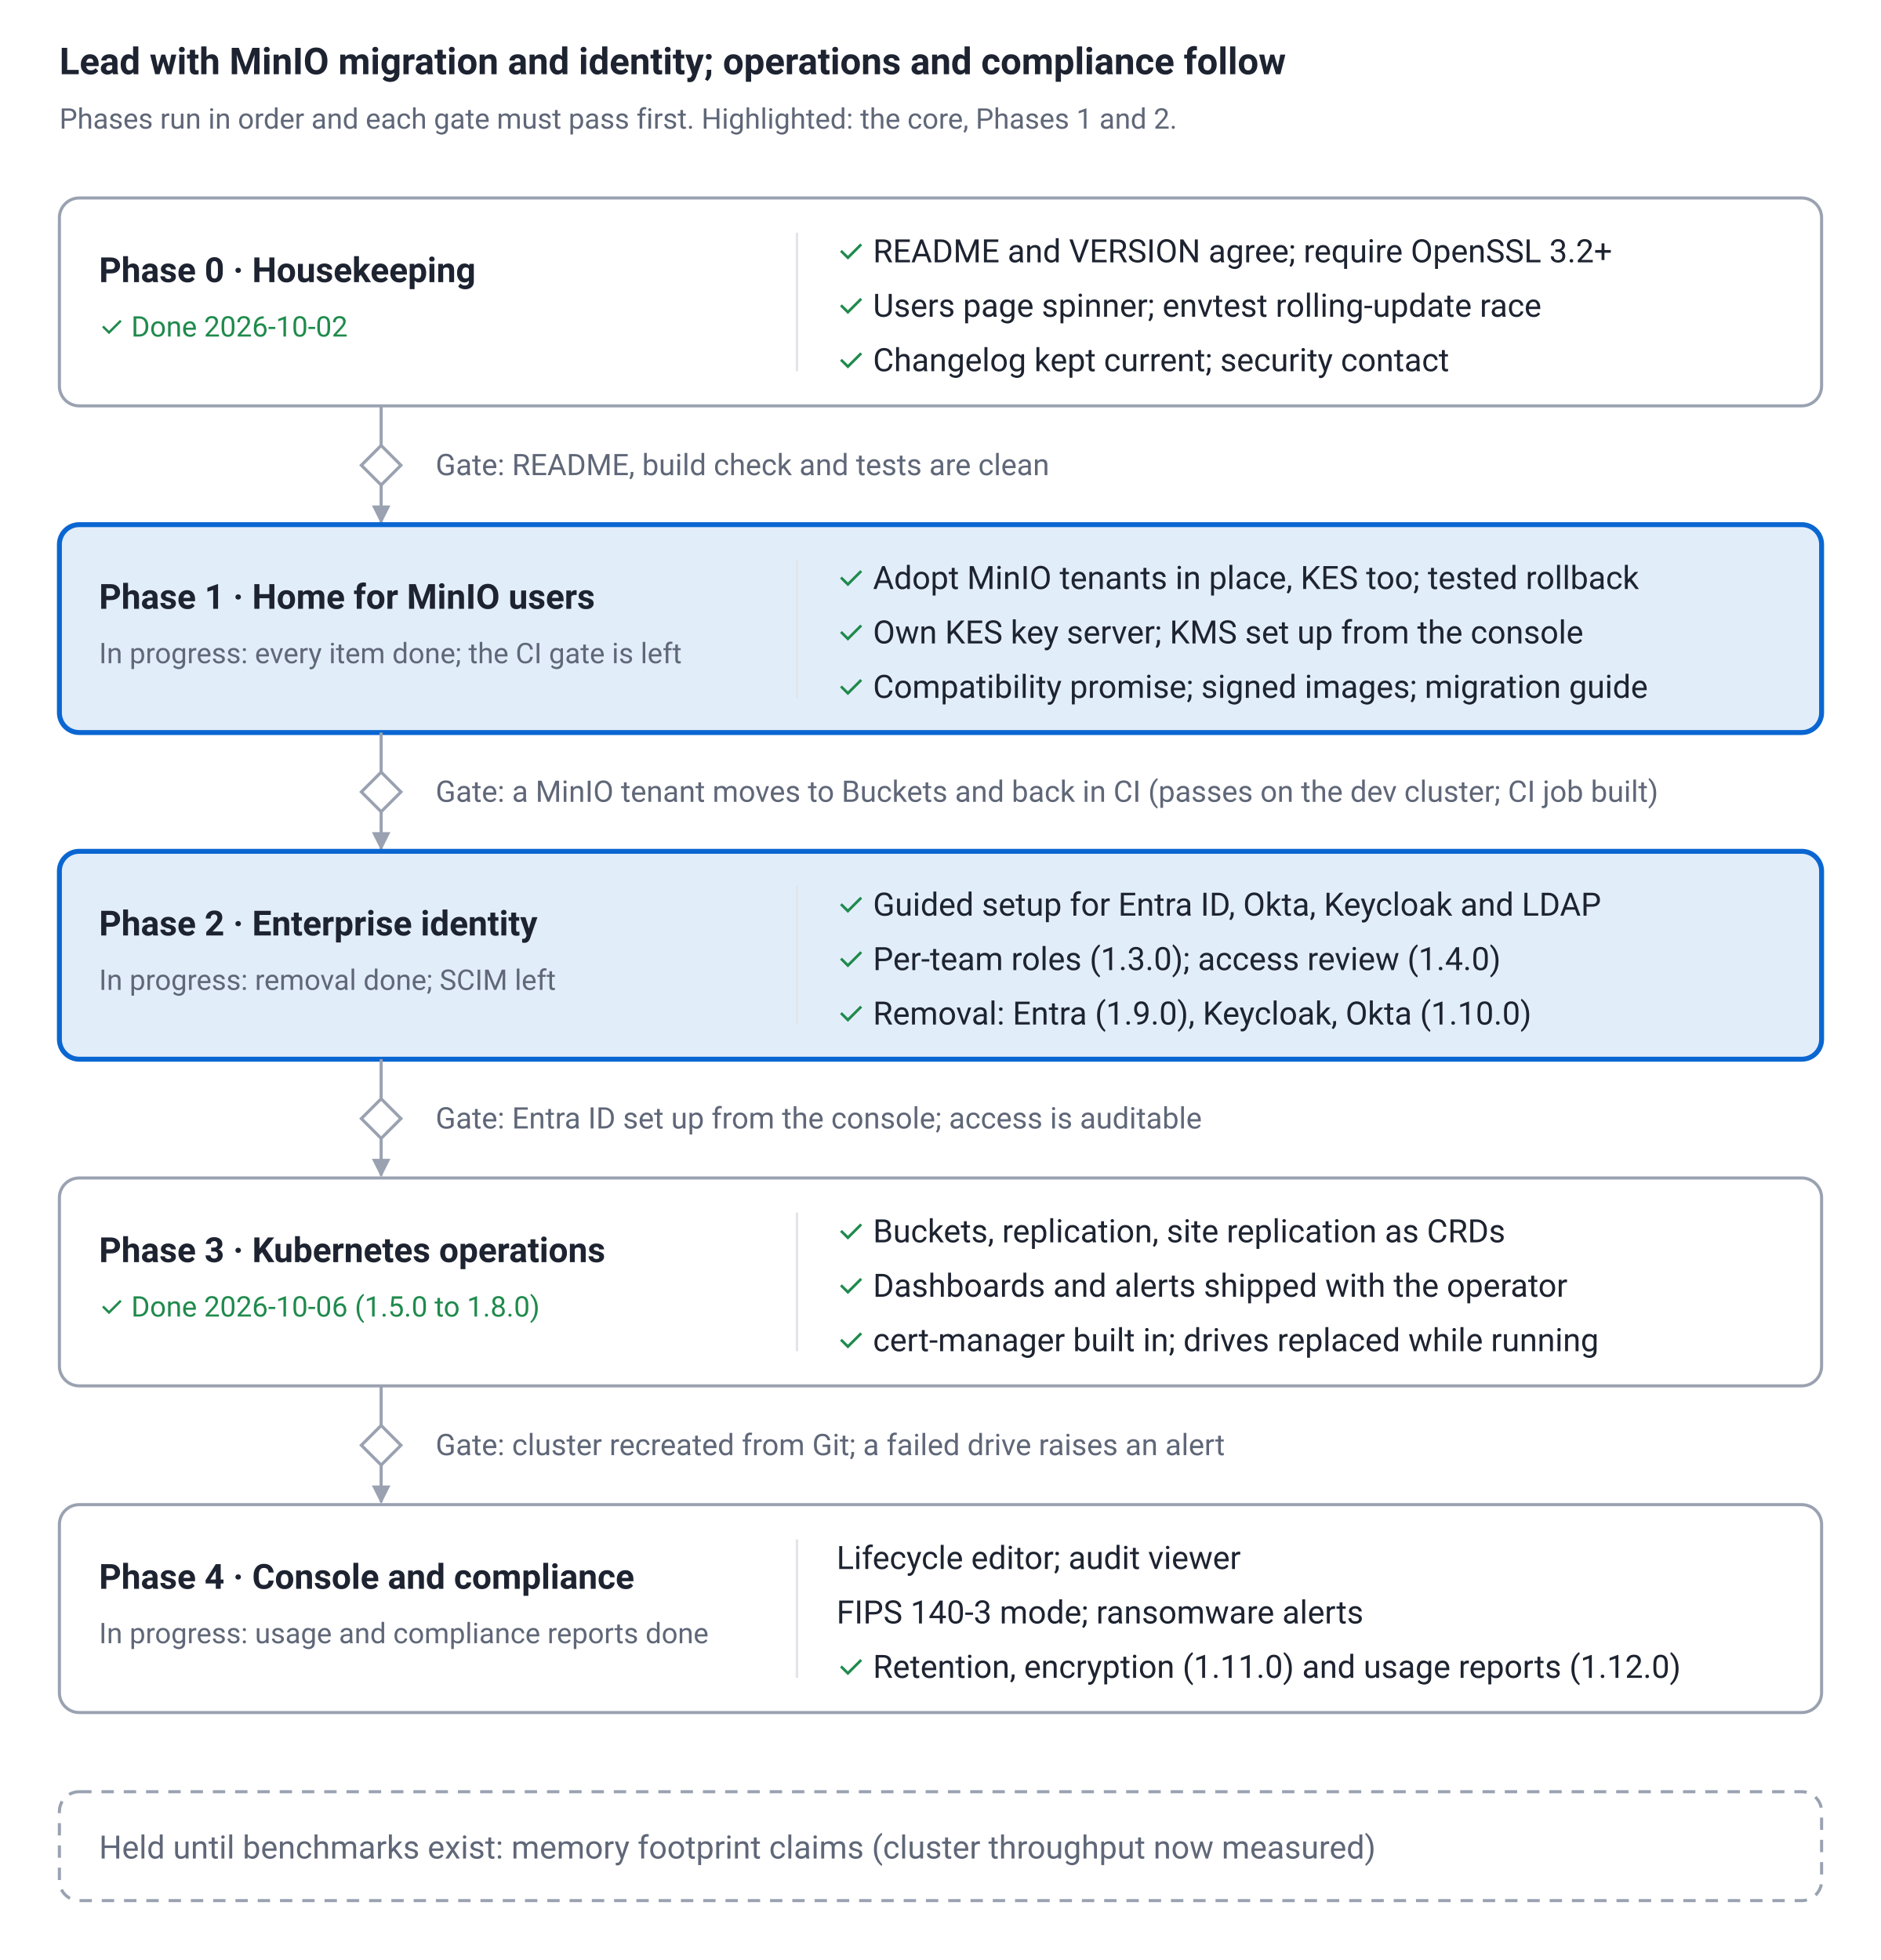
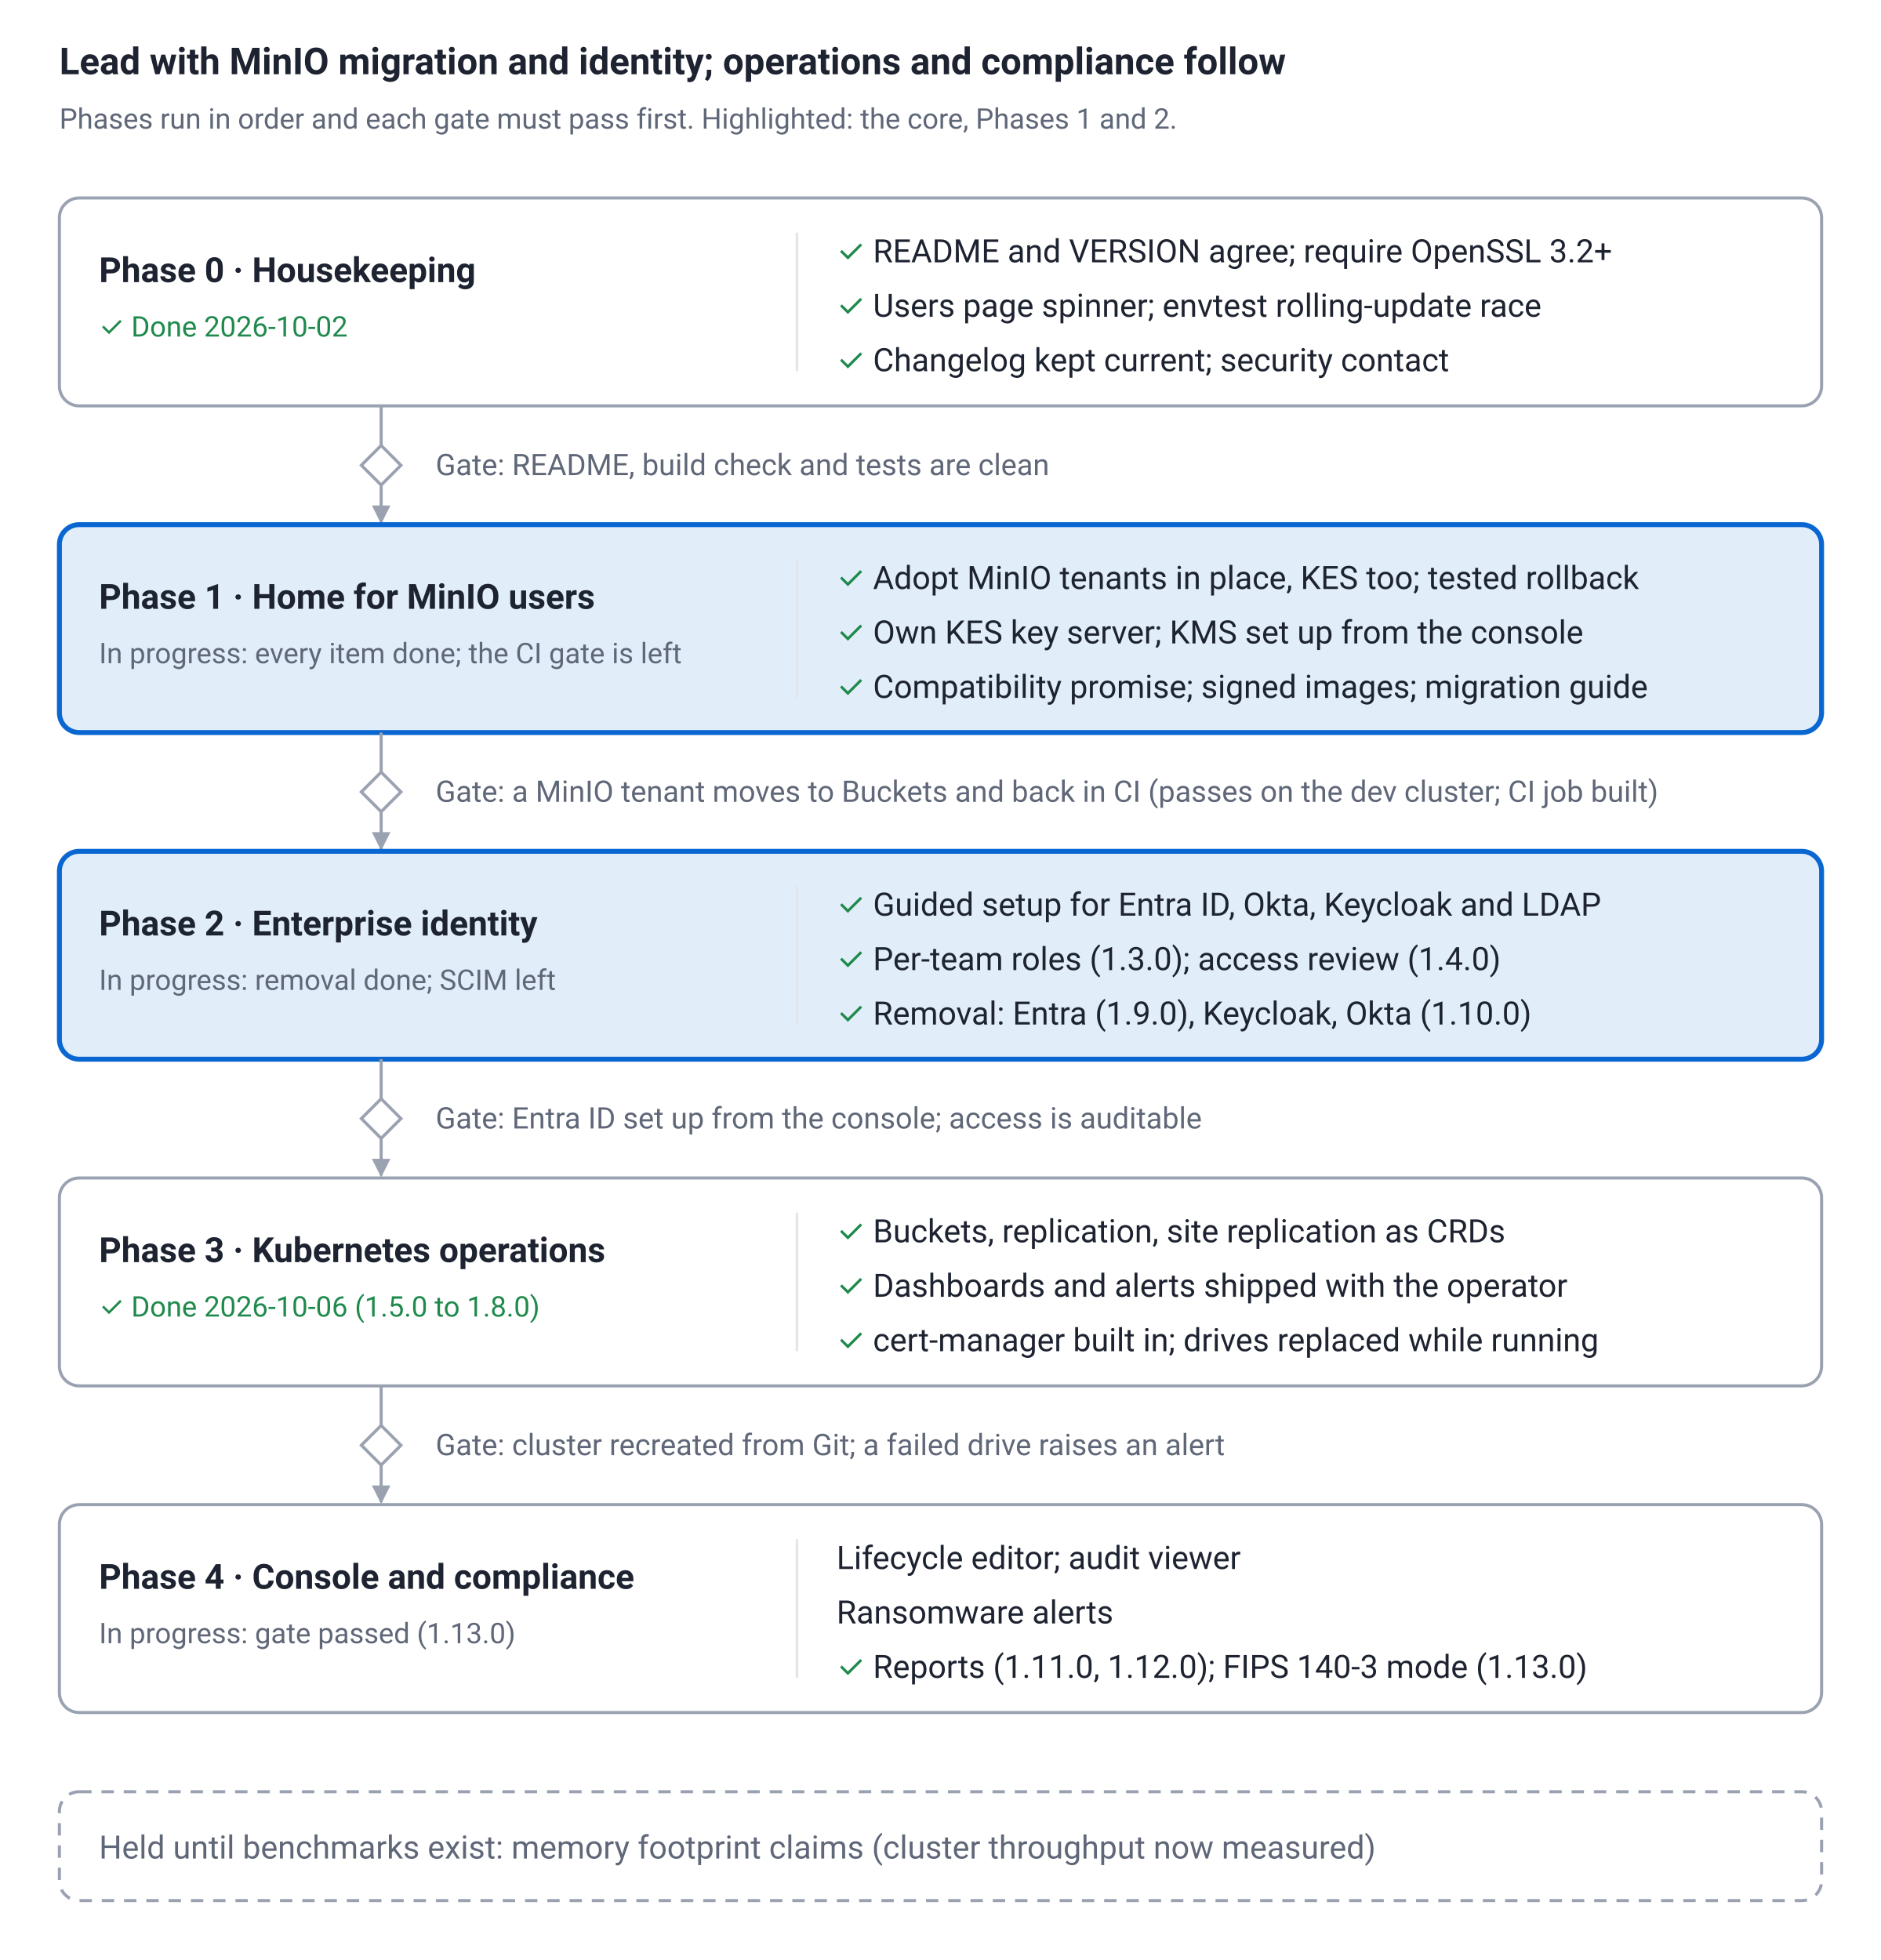
<svg xmlns="http://www.w3.org/2000/svg" viewBox="0 0 760 792" width="760" height="792" role="img" aria-label="Buckets roadmap: five phases and their gates" font-family="-apple-system, BlinkMacSystemFont, Segoe UI, Roboto, sans-serif" font-size="13">
  <rect width="760" height="792" fill="#ffffff" />
  <defs>
    <marker id="arrow" viewBox="0 0 10 10" refX="9" refY="5" markerWidth="6" markerHeight="6" orient="auto-start-reverse">
      <path d="M0 0L10 5L0 10z" fill="#9aa2b1" />
    </marker>
  </defs>
  <text x="24" y="30" font-size="15" font-weight="600" fill="#1d2330">Lead with MinIO migration and identity; operations and compliance follow</text>
  <text x="24" y="52" font-size="11.5" fill="#5f6778">Phases run in order and each gate must pass first. Highlighted: the core, Phases 1 and 2.</text>
  <rect x="24" y="80" width="712" height="84" rx="8" fill="none" stroke="#9aa2b1" stroke-width="1.25" />
  <line x1="322" y1="94" x2="322" y2="150" stroke="#e2e5ea" />
  <text x="40" y="114" font-size="14" font-weight="600" fill="#1d2330">Phase 0 · Housekeeping</text>
  <text x="40" y="136" font-size="11.5" fill="#1f8a4c">✓ Done 2026-10-02</text>
  <text x="338" y="106" fill="#1d2330">
    <tspan fill="#1f8a4c">✓</tspan> README and VERSION agree; require OpenSSL 3.2+</text>
  <text x="338" y="128" fill="#1d2330">
    <tspan fill="#1f8a4c">✓</tspan> Users page spinner; envtest rolling-update race</text>
  <text x="338" y="150" fill="#1d2330">
    <tspan fill="#1f8a4c">✓</tspan> Changelog kept current; security contact</text>
  <line x1="154" y1="164" x2="154" y2="180" stroke="#9aa2b1" stroke-width="1.25" />
  <polygon points="146,188 154,180 162,188 154,196" fill="none" stroke="#9aa2b1" stroke-width="1.25" />
  <line x1="154" y1="196" x2="154" y2="211" stroke="#9aa2b1" stroke-width="1.25" marker-end="url(#arrow)" />
  <text x="176" y="192" font-size="12" fill="#5f6778">Gate: README, build check and tests are clean</text>
  <rect x="24" y="212" width="712" height="84" rx="8" fill="#0a66d1" fill-opacity="0.12" stroke="#0a66d1" stroke-width="2" />
  <line x1="322" y1="226" x2="322" y2="282" stroke="#e2e5ea" />
  <text x="40" y="246" font-size="14" font-weight="600" fill="#1d2330">Phase 1 · Home for MinIO users</text>
  <text x="40" y="268" font-size="11.5" fill="#5f6778">In progress: every item done; the CI gate is left</text>
  <text x="338" y="238" fill="#1d2330">
    <tspan fill="#1f8a4c">✓</tspan> Adopt MinIO tenants in place, KES too; tested rollback</text>
  <text x="338" y="260" fill="#1d2330">
    <tspan fill="#1f8a4c">✓</tspan> Own KES key server; KMS set up from the console</text>
  <text x="338" y="282" fill="#1d2330">
    <tspan fill="#1f8a4c">✓</tspan> Compatibility promise; signed images; migration guide</text>
  <line x1="154" y1="296" x2="154" y2="312" stroke="#9aa2b1" stroke-width="1.25" />
  <polygon points="146,320 154,312 162,320 154,328" fill="none" stroke="#9aa2b1" stroke-width="1.25" />
  <line x1="154" y1="328" x2="154" y2="343" stroke="#9aa2b1" stroke-width="1.25" marker-end="url(#arrow)" />
  <text x="176" y="324" font-size="12" fill="#5f6778">Gate: a MinIO tenant moves to Buckets and back in CI (passes on the dev cluster; CI job built)</text>
  <rect x="24" y="344" width="712" height="84" rx="8" fill="#0a66d1" fill-opacity="0.12" stroke="#0a66d1" stroke-width="2" />
  <line x1="322" y1="358" x2="322" y2="414" stroke="#e2e5ea" />
  <text x="40" y="378" font-size="14" font-weight="600" fill="#1d2330">Phase 2 · Enterprise identity</text>
  <text x="40" y="400" font-size="11.5" fill="#5f6778">In progress: removal done; SCIM left</text>
  <text x="338" y="370" fill="#1d2330">
    <tspan fill="#1f8a4c">✓</tspan> Guided setup for Entra ID, Okta, Keycloak and LDAP</text>
  <text x="338" y="392" fill="#1d2330">
    <tspan fill="#1f8a4c">✓</tspan> Per-team roles (1.3.0); access review (1.4.0)</text>
  <text x="338" y="414" fill="#1d2330">
    <tspan fill="#1f8a4c">✓</tspan> Removal: Entra (1.9.0), Keycloak, Okta (1.10.0)</text>
  <line x1="154" y1="428" x2="154" y2="444" stroke="#9aa2b1" stroke-width="1.25" />
  <polygon points="146,452 154,444 162,452 154,460" fill="none" stroke="#9aa2b1" stroke-width="1.25" />
  <line x1="154" y1="460" x2="154" y2="475" stroke="#9aa2b1" stroke-width="1.25" marker-end="url(#arrow)" />
  <text x="176" y="456" font-size="12" fill="#5f6778">Gate: Entra ID set up from the console; access is auditable</text>
  <rect x="24" y="476" width="712" height="84" rx="8" fill="none" stroke="#9aa2b1" stroke-width="1.25" />
  <line x1="322" y1="490" x2="322" y2="546" stroke="#e2e5ea" />
  <text x="40" y="510" font-size="14" font-weight="600" fill="#1d2330">Phase 3 · Kubernetes operations</text>
  <text x="40" y="532" font-size="11.5" fill="#1f8a4c">✓ Done 2026-10-06 (1.5.0 to 1.8.0)</text>
  <text x="338" y="502" fill="#1d2330">
    <tspan fill="#1f8a4c">✓</tspan> Buckets, replication, site replication as CRDs</text>
  <text x="338" y="524" fill="#1d2330">
    <tspan fill="#1f8a4c">✓</tspan> Dashboards and alerts shipped with the operator</text>
  <text x="338" y="546" fill="#1d2330">
    <tspan fill="#1f8a4c">✓</tspan> cert-manager built in; drives replaced while running</text>
  <line x1="154" y1="560" x2="154" y2="576" stroke="#9aa2b1" stroke-width="1.25" />
  <polygon points="146,584 154,576 162,584 154,592" fill="none" stroke="#9aa2b1" stroke-width="1.25" />
  <line x1="154" y1="592" x2="154" y2="607" stroke="#9aa2b1" stroke-width="1.25" marker-end="url(#arrow)" />
  <text x="176" y="588" font-size="12" fill="#5f6778">Gate: cluster recreated from Git; a failed drive raises an alert</text>
  <rect x="24" y="608" width="712" height="84" rx="8" fill="none" stroke="#9aa2b1" stroke-width="1.25" />
  <line x1="322" y1="622" x2="322" y2="678" stroke="#e2e5ea" />
  <text x="40" y="642" font-size="14" font-weight="600" fill="#1d2330">Phase 4 · Console and compliance</text>
-   <text x="40" y="664" font-size="11.5" fill="#5f6778">In progress: usage and compliance reports done</text>
+   <text x="40" y="664" font-size="11.5" fill="#5f6778">In progress: gate passed (1.13.0)</text>
  <text x="338" y="634" fill="#1d2330">Lifecycle editor; audit viewer</text>
-   <text x="338" y="656" fill="#1d2330">FIPS 140-3 mode; ransomware alerts</text>
+   <text x="338" y="656" fill="#1d2330">Ransomware alerts</text>
  <text x="338" y="678" fill="#1d2330">
-     <tspan fill="#1f8a4c">✓</tspan> Retention, encryption (1.11.0) and usage reports (1.12.0)</text>
+     <tspan fill="#1f8a4c">✓</tspan> Reports (1.11.0, 1.12.0); FIPS 140-3 mode (1.13.0)</text>
  <rect x="24" y="724" width="712" height="44" rx="8" fill="none" stroke="#9aa2b1" stroke-width="1.25" stroke-dasharray="5 4" />
  <text x="40" y="751" fill="#5f6778">Held until benchmarks exist: memory footprint claims (cluster throughput now measured)</text>
</svg>
